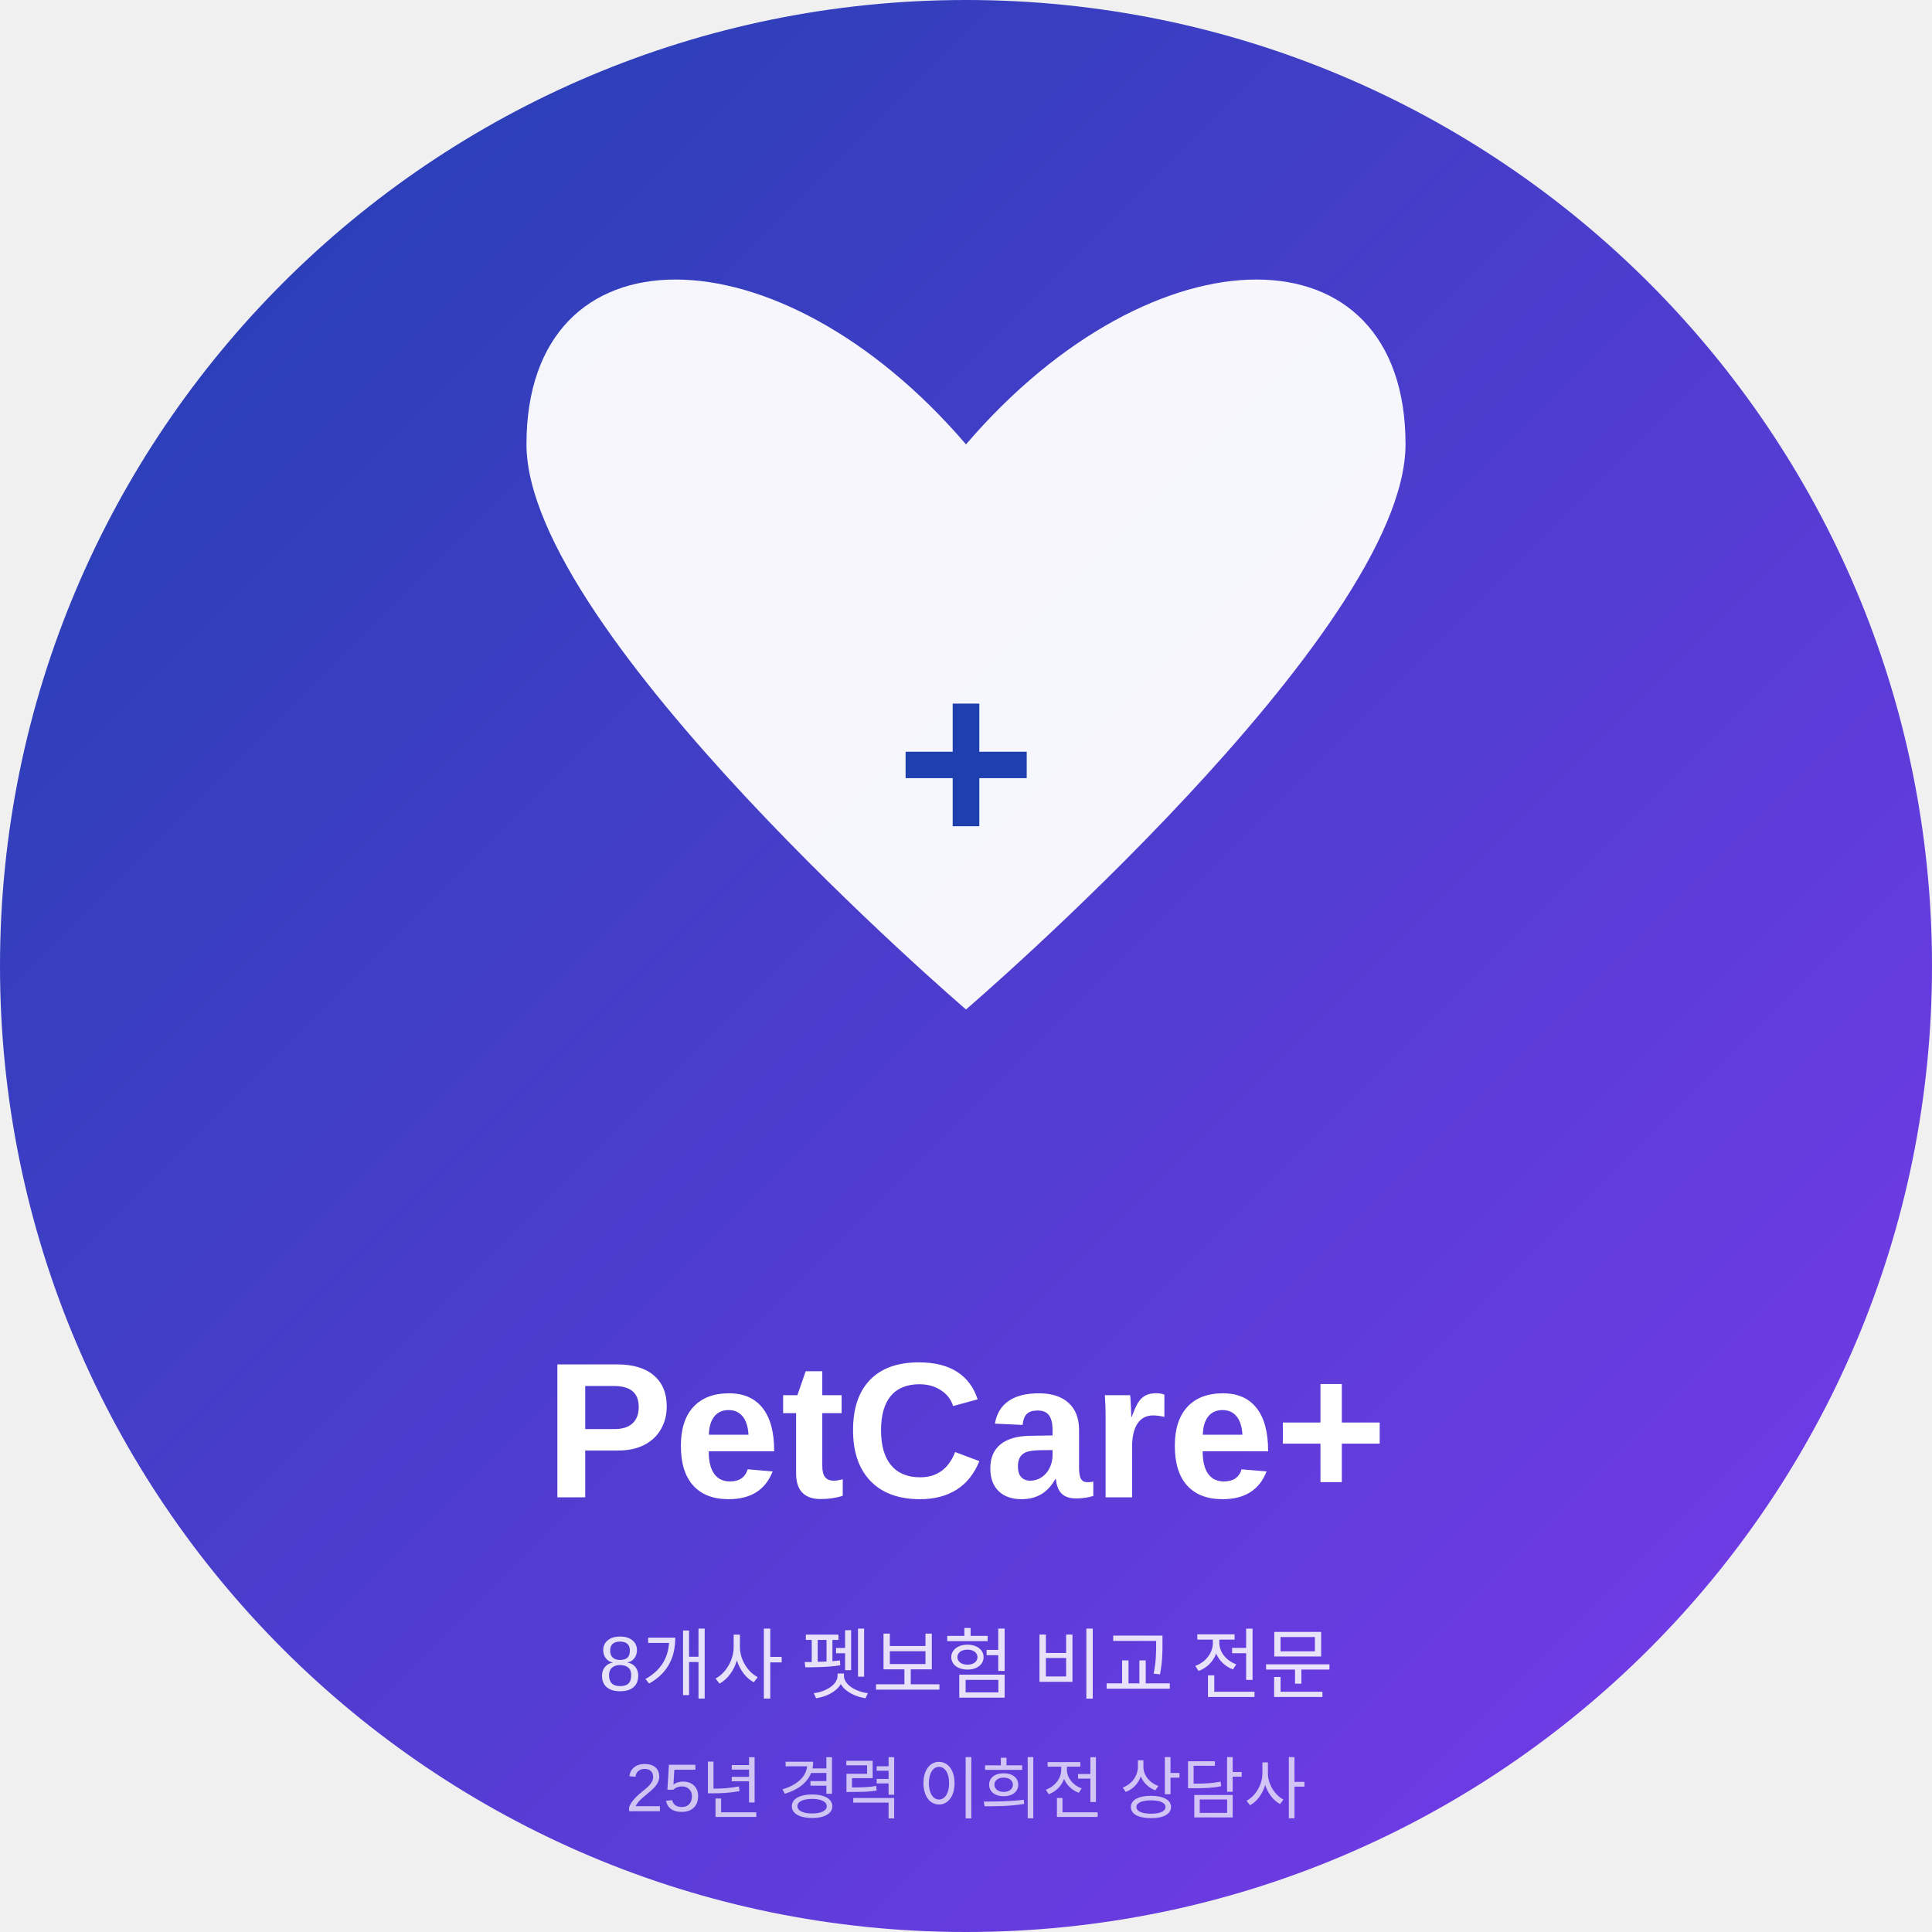
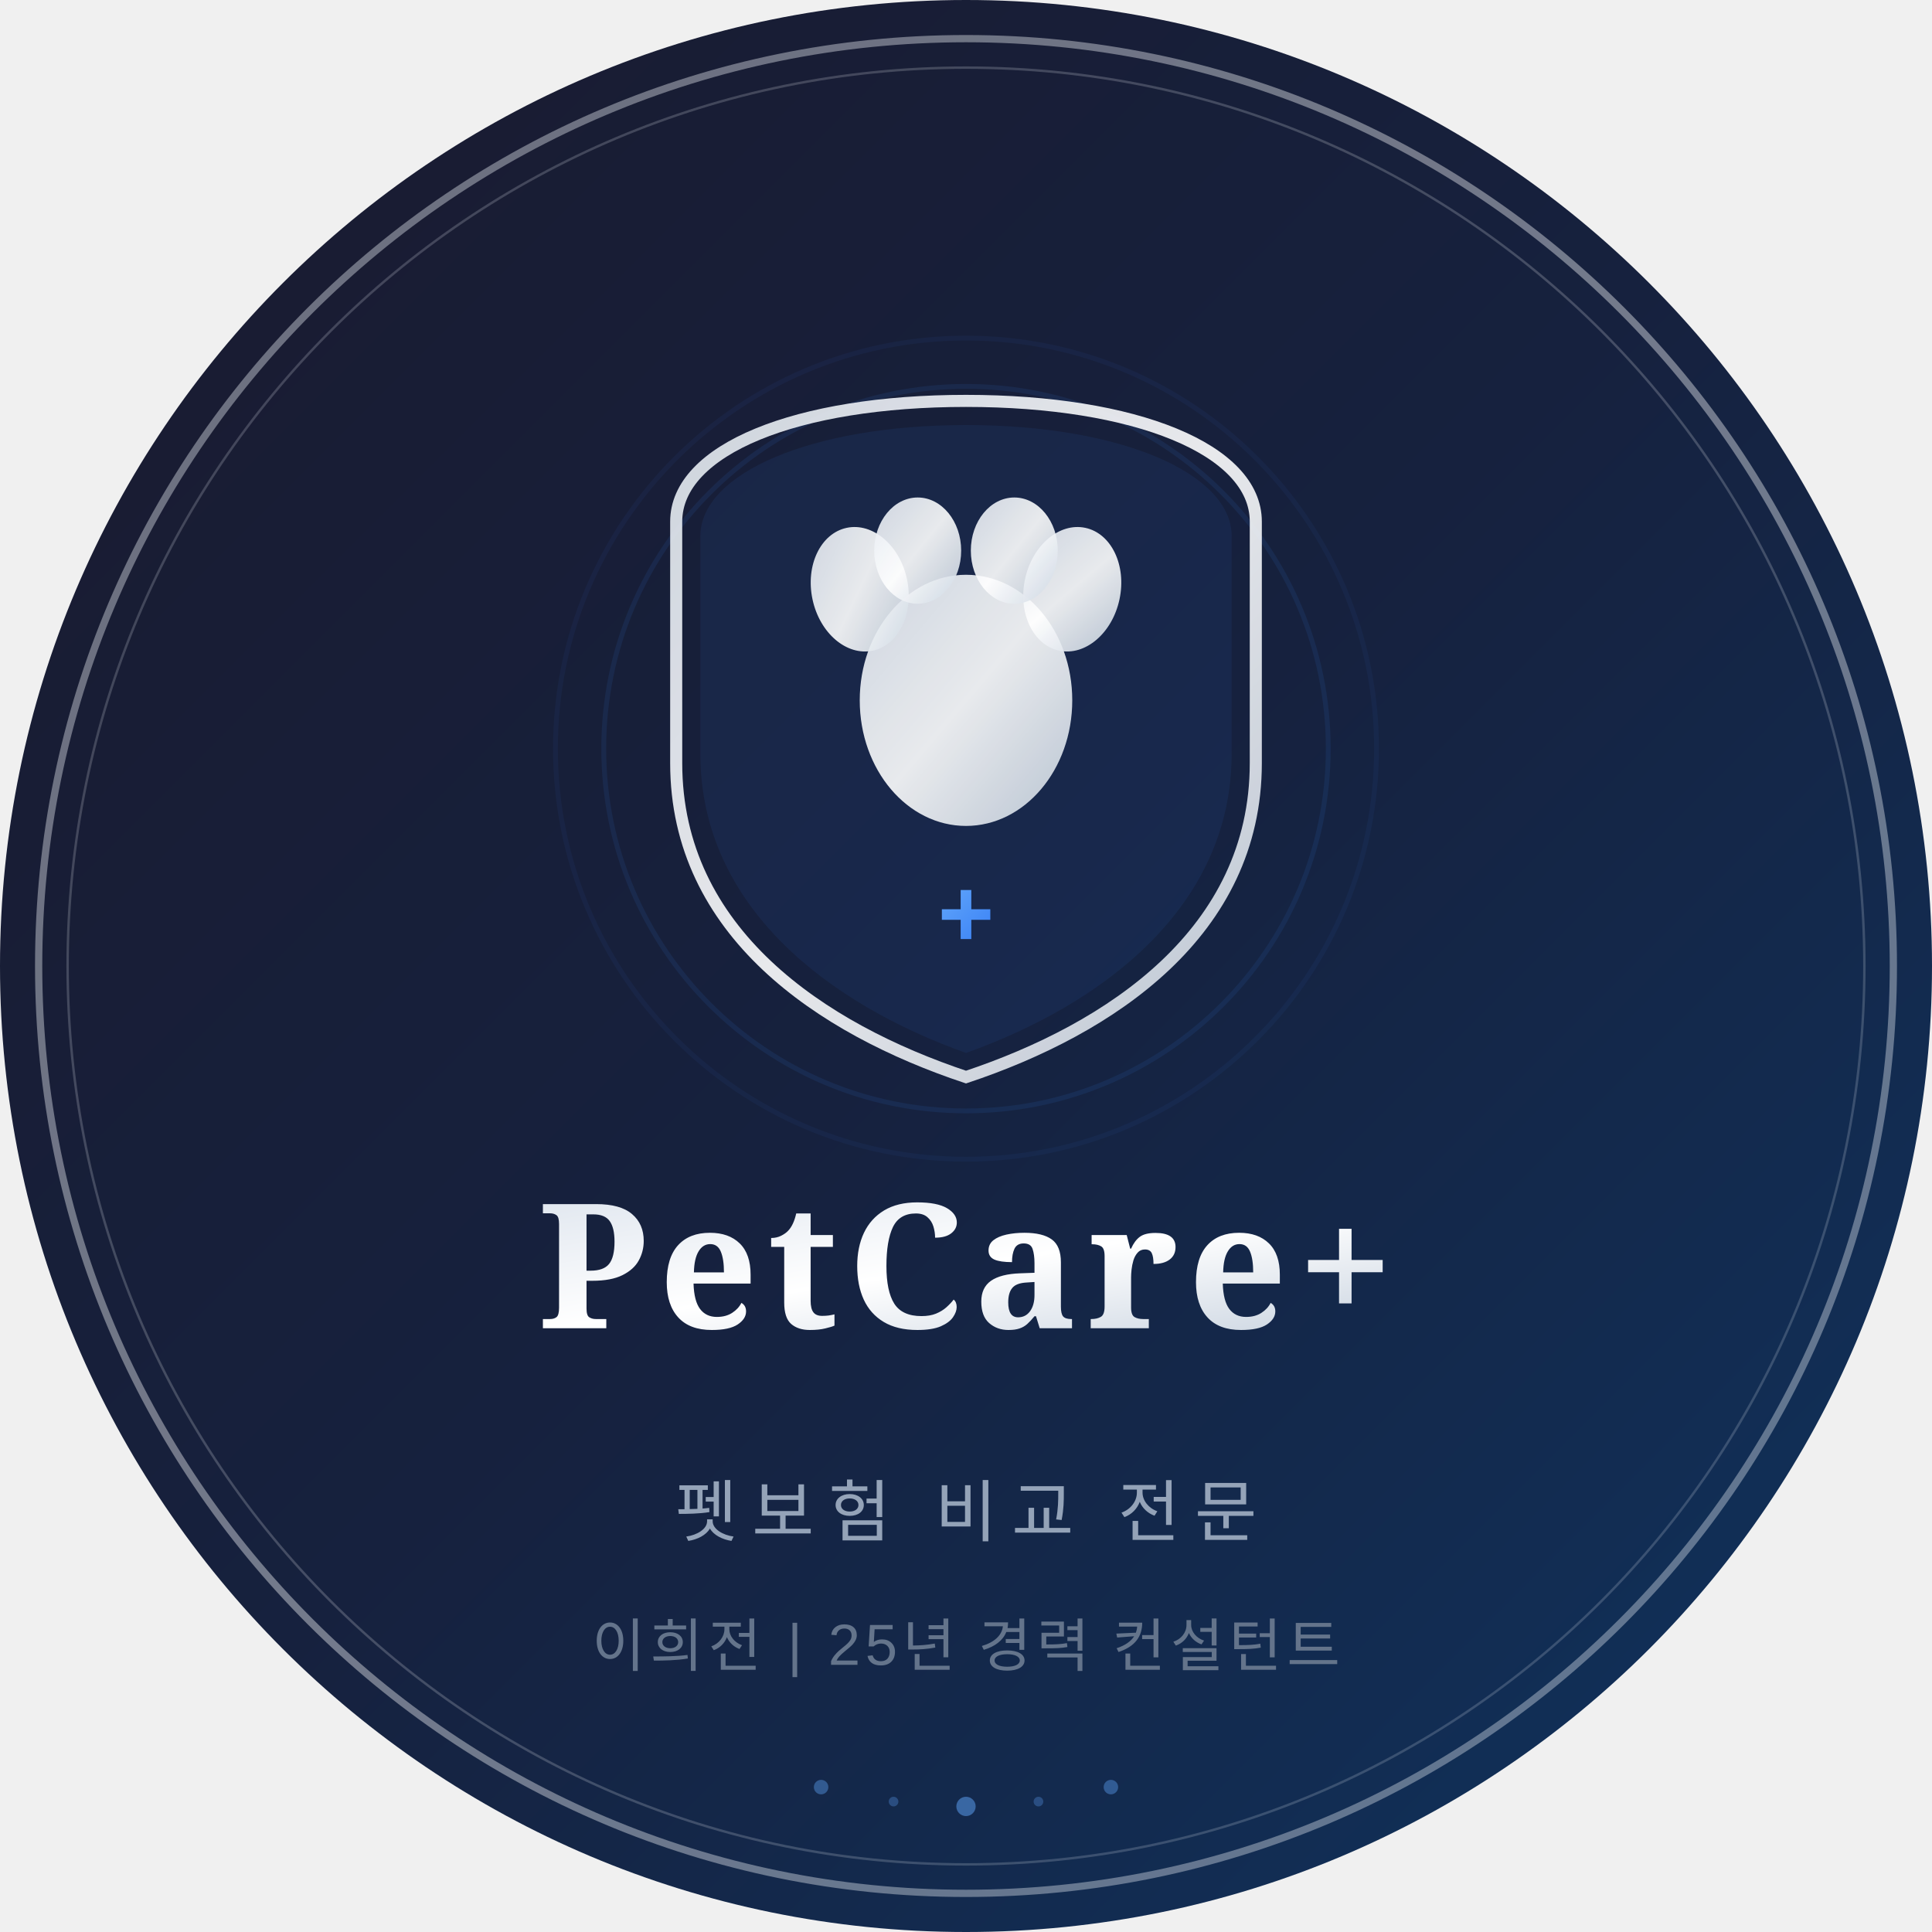
<svg xmlns="http://www.w3.org/2000/svg" width="400" height="400" viewBox="0 0 400 400">
  <defs>
    <linearGradient id="bg2" x1="0%" y1="0%" x2="100%" y2="100%">
-       <stop offset="0%" style="stop-color:#1e40af" />
-       <stop offset="100%" style="stop-color:#7c3aed" />
+       <stop offset="0%" style="stop-color:#1a1a2e" />
+       <stop offset="50%" style="stop-color:#16213e" />
+       <stop offset="100%" style="stop-color:#0f3460" />
    </linearGradient>
+     <linearGradient id="accent" x1="0%" y1="0%" x2="100%" y2="100%">
+       <stop offset="0%" style="stop-color:#e2e8f0" />
+       <stop offset="50%" style="stop-color:#ffffff" />
+       <stop offset="100%" style="stop-color:#cbd5e1" />
+     </linearGradient>
+     <linearGradient id="blueAccent" x1="0%" y1="0%" x2="100%" y2="100%">
+       <stop offset="0%" style="stop-color:#60a5fa" />
+       <stop offset="100%" style="stop-color:#3b82f6" />
+     </linearGradient>
+     <filter id="glow2">
+       <feGaussianBlur stdDeviation="2.5" result="blur" />
+       <feMerge>
+         <feMergeNode in="blur" />
+         <feMergeNode in="SourceGraphic" />
+       </feMerge>
+     </filter>
+     <filter id="shadow2">
+       <feDropShadow dx="0" dy="3" stdDeviation="5" flood-color="#3b82f6" flood-opacity="0.3" />
+     </filter>
  </defs>
  <circle cx="200" cy="200" r="200" fill="url(#bg2)" />
-   <g transform="translate(200, 170)">
-     <path d="M0,30 C0,30 -70,-30 -70,-60 C-70,-95 -30,-95 0,-60 C30,-95 70,-95 70,-60 C70,-30 0,30 0,30 Z" fill="white" opacity="0.95" transform="scale(1.3)" />
-     <text x="0" y="5" text-anchor="middle" font-family="Arial, sans-serif" font-size="50" font-weight="bold" fill="#1e40af">+</text>
+   <circle cx="200" cy="200" r="192" fill="none" stroke="url(#accent)" stroke-width="1.5" opacity="0.4" />
+   <circle cx="200" cy="200" r="186" fill="none" stroke="url(#accent)" stroke-width="0.5" opacity="0.2" />
+   <circle cx="200" cy="155" r="75" fill="none" stroke="rgba(59,130,246,0.1)" stroke-width="1" />
+   <circle cx="200" cy="155" r="85" fill="none" stroke="rgba(59,130,246,0.06)" stroke-width="1" />
+   <g transform="translate(200, 148)" filter="shadow2">
+     <path d="M0,-65 C35,-65 60,-55 60,-40 L60,10 C60,45 30,65 0,75 C-30,65 -60,45 -60,10 L-60,-40 C-60,-55 -35,-65 0,-65 Z" fill="none" stroke="url(#accent)" stroke-width="2.5" opacity="0.9" />
+     <path d="M0,-60 C32,-60 55,-50 55,-37 L55,8 C55,40 28,60 0,70 C-28,60 -55,40 -55,8 L-55,-37 C-55,-50 -32,-60 0,-60 Z" fill="rgba(59,130,246,0.08)" />
  </g>
-   <text x="200" y="310" text-anchor="middle" font-family="Arial, sans-serif" font-size="40" font-weight="bold" fill="white">PetCare+</text>
-   <text x="200" y="350" text-anchor="middle" font-family="Arial, sans-serif" font-size="16" fill="rgba(255,255,255,0.85)">8개사 펫보험 비교 전문</text>
-   <text x="200" y="375" text-anchor="middle" font-family="Arial, sans-serif" font-size="14" fill="rgba(255,255,255,0.7)">25년 경력 이희전 상담사</text>
+   <g transform="translate(200, 140)">
+     <ellipse cx="0" cy="5" rx="22" ry="26" fill="url(#accent)" opacity="0.9" />
+     <ellipse cx="-22" cy="-18" rx="10" ry="13" fill="url(#accent)" opacity="0.9" transform="rotate(-12, -22, -18)" />
+     <ellipse cx="22" cy="-18" rx="10" ry="13" fill="url(#accent)" opacity="0.9" transform="rotate(12, 22, -18)" />
+     <ellipse cx="-10" cy="-26" rx="9" ry="11" fill="url(#accent)" opacity="0.9" />
+     <ellipse cx="10" cy="-26" rx="9" ry="11" fill="url(#accent)" opacity="0.9" />
+   </g>
+   <g transform="translate(200, 196)">
+     <text x="0" y="0" text-anchor="middle" font-family="Arial" font-size="20" font-weight="bold" fill="url(#blueAccent)" filter="glow2">+</text>
+   </g>
+   <text x="200" y="275" text-anchor="middle" font-family="'Georgia', serif" font-size="36" font-weight="bold" fill="url(#accent)" filter="glow2" letter-spacing="2">PetCare+</text>
+   <line x1="130" y1="290" x2="270" y2="290" stroke="url(#blueAccent)" stroke-width="1" opacity="0.4" />
+   <text x="200" y="318" text-anchor="middle" font-family="Arial, sans-serif" font-size="14" fill="#94a3b8" letter-spacing="3">펫보험 비교 전문</text>
+   <text x="200" y="345" text-anchor="middle" font-family="Arial, sans-serif" font-size="12" fill="#64748b" letter-spacing="1">이희전 | 25년 경력 컨설턴트</text>
+   <circle cx="170" cy="370" r="1.5" fill="#60a5fa" opacity="0.4" />
+   <circle cx="185" cy="373" r="1" fill="#60a5fa" opacity="0.3" />
+   <circle cx="200" cy="374" r="2" fill="#60a5fa" opacity="0.5" />
+   <circle cx="215" cy="373" r="1" fill="#60a5fa" opacity="0.3" />
+   <circle cx="230" cy="370" r="1.5" fill="#60a5fa" opacity="0.4" />
</svg>
